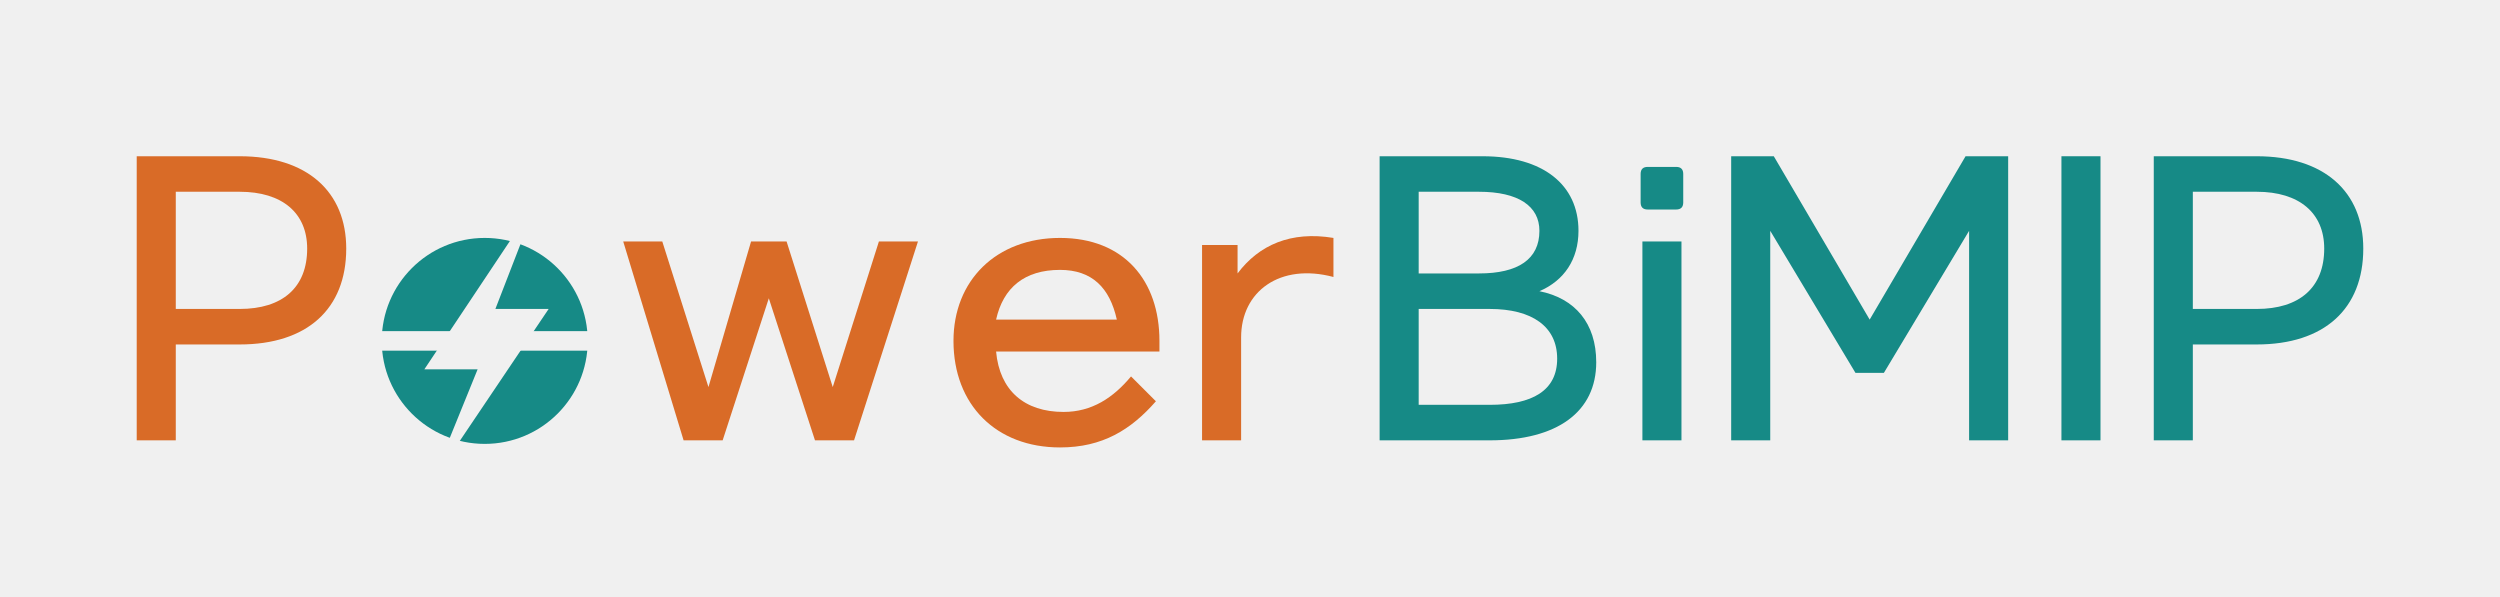
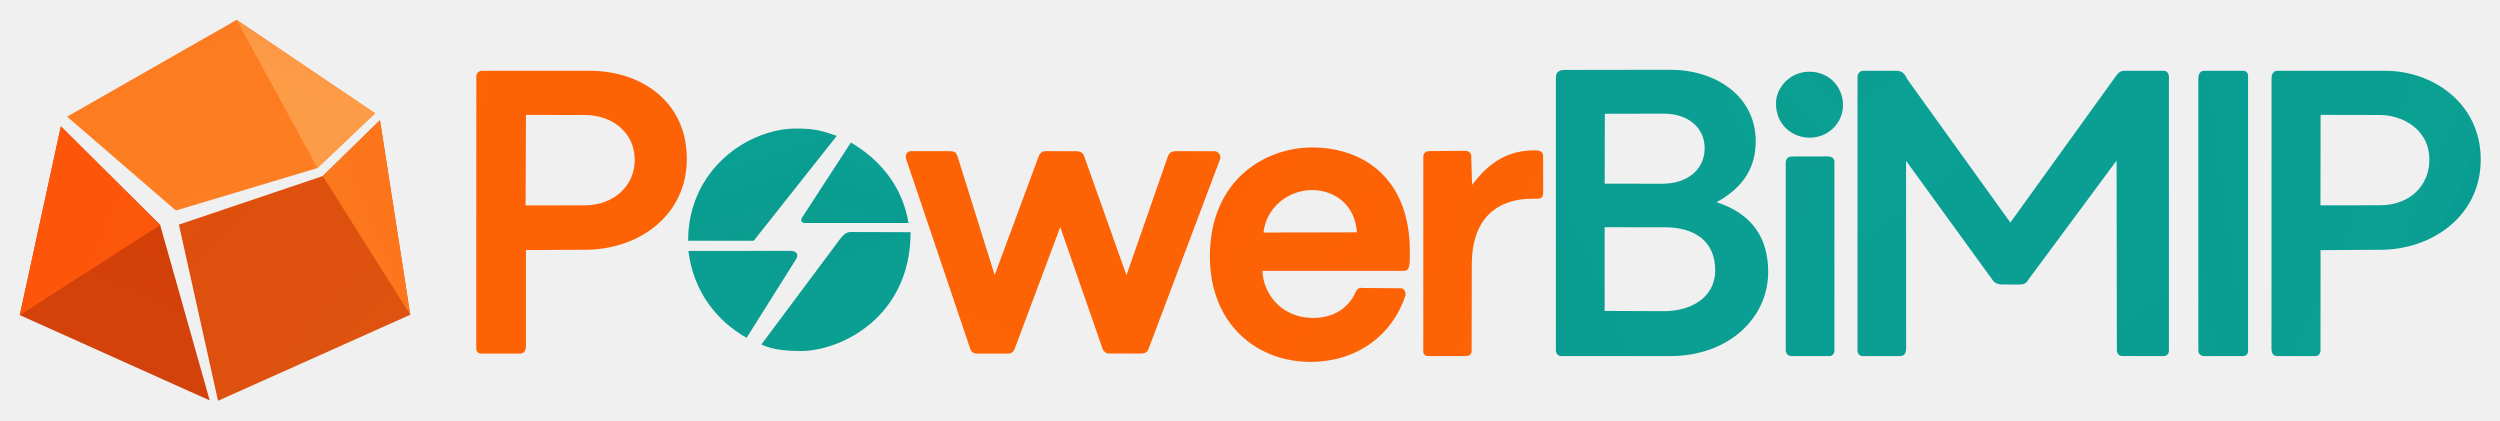
- <svg xmlns="http://www.w3.org/2000/svg" width="704" height="168" viewBox="0 0 704 168" role="img" aria-labelledby="logo-title logo-description">
-   <path fill="#D96B27" fill-rule="evenodd" transform="translate(38.5 44)" d="M0 80V0H29C48 0 59 10 59 26C59 43 48 53 29 53H11V80Z M11 10V43H29C41 43 48 37 48 26C48 16 41 10 29 10Z" />
-   <g id="bilevel-o" transform="translate(136.5 96)">
-     <defs>
-       <mask id="bilevel-cut" maskUnits="userSpaceOnUse" x="-32" y="-40" width="64" height="80">
-         <rect x="-32" y="-40" width="64" height="80" fill="white" />
-         <path d="M15 -40 -17 8 -2 8 -15 40 18 -9 3 -9Z" fill="black" />
-         <path d="M-32 0H32" stroke="black" stroke-width="5.5" />
-       </mask>
-     </defs>
-     <circle r="29" fill="#168A86" mask="url(#bilevel-cut)" />
+ <svg xmlns="http://www.w3.org/2000/svg" width="2085" height="351" viewBox="48 169 2085 351" version="1.1">
+   <defs>
+     <linearGradient id="icon-top-main-gradient" gradientUnits="userSpaceOnUse" x1="226.46" y1="334.052" x2="200.288" y2="199.725">
+       <stop offset="0" stop-color="#FD7D21" stop-opacity="0.992" />
+       <stop offset="0.125" stop-color="#FD7D20" stop-opacity="0.994" />
+       <stop offset="0.25" stop-color="#FD7D20" stop-opacity="0.995" />
+       <stop offset="0.375" stop-color="#FD7D20" stop-opacity="0.995" />
+       <stop offset="0.5" stop-color="#FD7C1F" stop-opacity="0.995" />
+       <stop offset="0.625" stop-color="#FD7C1F" stop-opacity="0.995" />
+       <stop offset="0.75" stop-color="#FD7B1F" stop-opacity="0.994" />
+       <stop offset="0.875" stop-color="#FD7B1E" stop-opacity="0.992" />
+       <stop offset="1" stop-color="#FD7A1E" stop-opacity="0.99" />
+     </linearGradient>
+     <linearGradient id="icon-top-facet-gradient" gradientUnits="userSpaceOnUse" x1="291.662" y1="293.903" x2="320.534" y2="223.917">
+       <stop offset="0" stop-color="#FD9D47" stop-opacity="0.991" />
+       <stop offset="0.125" stop-color="#FD9C47" stop-opacity="0.992" />
+       <stop offset="0.25" stop-color="#FD9C47" stop-opacity="0.992" />
+       <stop offset="0.375" stop-color="#FD9C47" stop-opacity="0.993" />
+       <stop offset="0.5" stop-color="#FD9C47" stop-opacity="0.993" />
+       <stop offset="0.625" stop-color="#FD9C47" stop-opacity="0.993" />
+       <stop offset="0.75" stop-color="#FD9B47" stop-opacity="0.992" />
+       <stop offset="0.875" stop-color="#FD9A46" stop-opacity="0.99" />
+       <stop offset="1" stop-color="#FD9844" stop-opacity="0.987" />
+     </linearGradient>
+     <clipPath id="icon-top-boundary">
+       <path d="M194.689 344.56 L103.962 266.279 L245.394 185.556 L360.822 263.484 L312.722 309.171 L194.689 344.56 Z" />
+     </clipPath>
+     <linearGradient id="icon-left-main-gradient" gradientUnits="userSpaceOnUse" x1="141.63" y1="463.14" x2="184.267" y2="366.032">
+       <stop offset="0" stop-color="#D44109" stop-opacity="0.991" />
+       <stop offset="0.125" stop-color="#D34108" stop-opacity="0.993" />
+       <stop offset="0.25" stop-color="#D24008" stop-opacity="0.994" />
+       <stop offset="0.375" stop-color="#D24008" stop-opacity="0.994" />
+       <stop offset="0.5" stop-color="#D24008" stop-opacity="0.994" />
+       <stop offset="0.625" stop-color="#D23F07" stop-opacity="0.993" />
+       <stop offset="0.75" stop-color="#D23F07" stop-opacity="0.992" />
+       <stop offset="0.875" stop-color="#D23F06" stop-opacity="0.991" />
+       <stop offset="1" stop-color="#D23E06" stop-opacity="0.99" />
+     </linearGradient>
+     <linearGradient id="icon-left-facet-gradient" gradientUnits="userSpaceOnUse" x1="166.714" y1="375.177" x2="78.24" y2="338.294">
+       <stop offset="0" stop-color="#FC570B" stop-opacity="0.99" />
+       <stop offset="0.125" stop-color="#FD570B" stop-opacity="0.991" />
+       <stop offset="0.25" stop-color="#FD570B" stop-opacity="0.992" />
+       <stop offset="0.375" stop-color="#FD560B" stop-opacity="0.992" />
+       <stop offset="0.5" stop-color="#FD560B" stop-opacity="0.993" />
+       <stop offset="0.625" stop-color="#FD560A" stop-opacity="0.993" />
+       <stop offset="0.75" stop-color="#FD560A" stop-opacity="0.992" />
+       <stop offset="0.875" stop-color="#FD560A" stop-opacity="0.991" />
+       <stop offset="1" stop-color="#FD560A" stop-opacity="0.988" />
+     </linearGradient>
+     <clipPath id="icon-left-boundary">
+       <path d="M222.882 502.94 L64.508 431.801 L98.782 274.388 L181.592 356.671 L222.882 502.94 Z" />
+     </clipPath>
+     <linearGradient id="icon-right-main-gradient" gradientUnits="userSpaceOnUse" x1="217.603" y1="343.387" x2="348.882" y2="466.434">
+       <stop offset="0" stop-color="#DE4D0B" stop-opacity="0.989" />
+       <stop offset="0.125" stop-color="#DE4E0B" stop-opacity="0.992" />
+       <stop offset="0.25" stop-color="#DE4F0C" stop-opacity="0.994" />
+       <stop offset="0.375" stop-color="#DE4F0C" stop-opacity="0.995" />
+       <stop offset="0.5" stop-color="#DE4F0C" stop-opacity="0.995" />
+       <stop offset="0.625" stop-color="#DE4F0C" stop-opacity="0.994" />
+       <stop offset="0.75" stop-color="#DE500D" stop-opacity="0.993" />
+       <stop offset="0.875" stop-color="#DE510D" stop-opacity="0.992" />
+       <stop offset="1" stop-color="#DF520E" stop-opacity="0.992" />
+     </linearGradient>
+     <linearGradient id="icon-right-facet-gradient" gradientUnits="userSpaceOnUse" x1="334.523" y1="344.95" x2="381.729" y2="324.999">
+       <stop offset="0" stop-color="#FC761C" stop-opacity="0.992" />
+       <stop offset="0.125" stop-color="#FD771D" stop-opacity="0.992" />
+       <stop offset="0.25" stop-color="#FD771D" stop-opacity="0.992" />
+       <stop offset="0.375" stop-color="#FD761D" stop-opacity="0.992" />
+       <stop offset="0.5" stop-color="#FD761C" stop-opacity="0.992" />
+       <stop offset="0.625" stop-color="#FD751B" stop-opacity="0.991" />
+       <stop offset="0.75" stop-color="#FD751B" stop-opacity="0.991" />
+       <stop offset="0.875" stop-color="#FD751B" stop-opacity="0.99" />
+       <stop offset="1" stop-color="#FD761B" stop-opacity="0.99" />
+     </linearGradient>
+     <clipPath id="icon-right-boundary">
+       <path d="M229.838 503.251 L197.224 356.329 L317.152 315.837 L364.892 269.263 L390.137 431.507 L229.838 503.251 Z" />
+     </clipPath>
+     <linearGradient id="P-orange-gradient" gradientUnits="userSpaceOnUse" x1="435.071" y1="306.296" x2="610.59" y2="340.614">
+       <stop offset="0" stop-color="#FD6101" stop-opacity="0.99" />
+       <stop offset="0.125" stop-color="#FD6102" stop-opacity="0.991" />
+       <stop offset="0.25" stop-color="#FD6102" stop-opacity="0.992" />
+       <stop offset="0.375" stop-color="#FD6102" stop-opacity="0.992" />
+       <stop offset="0.5" stop-color="#FD6102" stop-opacity="0.992" />
+       <stop offset="0.625" stop-color="#FD6102" stop-opacity="0.992" />
+       <stop offset="0.75" stop-color="#FD6102" stop-opacity="0.992" />
+       <stop offset="0.875" stop-color="#FD6203" stop-opacity="0.992" />
+       <stop offset="1" stop-color="#FD6204" stop-opacity="0.993" />
+     </linearGradient>
+     <linearGradient id="o-upper-left-gradient" gradientUnits="userSpaceOnUse" x1="666.138" y1="291.299" x2="689.274" y2="360.565">
+       <stop offset="0" stop-color="#089E92" stop-opacity="0.989" />
+       <stop offset="0.125" stop-color="#089F92" stop-opacity="0.992" />
+       <stop offset="0.25" stop-color="#089E91" stop-opacity="0.994" />
+       <stop offset="0.375" stop-color="#089E91" stop-opacity="0.995" />
+       <stop offset="0.5" stop-color="#089D91" stop-opacity="0.995" />
+       <stop offset="0.625" stop-color="#089D90" stop-opacity="0.995" />
+       <stop offset="0.75" stop-color="#089C8F" stop-opacity="0.994" />
+       <stop offset="0.875" stop-color="#089C8F" stop-opacity="0.993" />
+       <stop offset="1" stop-color="#089D8E" stop-opacity="0.991" />
+     </linearGradient>
+     <linearGradient id="o-upper-right-gradient" gradientUnits="userSpaceOnUse" x1="773.57" y1="298.016" x2="753.622" y2="360.168">
+       <stop offset="0" stop-color="#099F93" stop-opacity="0.986" />
+       <stop offset="0.125" stop-color="#089F92" stop-opacity="0.99" />
+       <stop offset="0.25" stop-color="#089E92" stop-opacity="0.992" />
+       <stop offset="0.375" stop-color="#089E91" stop-opacity="0.994" />
+       <stop offset="0.5" stop-color="#089D91" stop-opacity="0.995" />
+       <stop offset="0.625" stop-color="#089D90" stop-opacity="0.995" />
+       <stop offset="0.75" stop-color="#089C90" stop-opacity="0.994" />
+       <stop offset="0.875" stop-color="#089C8F" stop-opacity="0.993" />
+       <stop offset="1" stop-color="#079C8E" stop-opacity="0.99" />
+     </linearGradient>
+     <linearGradient id="o-lower-right-gradient" gradientUnits="userSpaceOnUse" x1="764.323" y1="444.985" x2="738.451" y2="373.292">
+       <stop offset="0" stop-color="#079E90" stop-opacity="0.992" />
+       <stop offset="0.125" stop-color="#089E91" stop-opacity="0.993" />
+       <stop offset="0.25" stop-color="#089E91" stop-opacity="0.993" />
+       <stop offset="0.375" stop-color="#089E91" stop-opacity="0.994" />
+       <stop offset="0.5" stop-color="#089E91" stop-opacity="0.994" />
+       <stop offset="0.625" stop-color="#089E90" stop-opacity="0.994" />
+       <stop offset="0.75" stop-color="#089D90" stop-opacity="0.994" />
+       <stop offset="0.875" stop-color="#079C8F" stop-opacity="0.992" />
+       <stop offset="1" stop-color="#079B8E" stop-opacity="0.99" />
+     </linearGradient>
+     <linearGradient id="o-lower-left-gradient" gradientUnits="userSpaceOnUse" x1="639.132" y1="417.481" x2="708.487" y2="384.581">
+       <stop offset="0" stop-color="#089E91" stop-opacity="0.992" />
+       <stop offset="0.125" stop-color="#089E91" stop-opacity="0.992" />
+       <stop offset="0.25" stop-color="#089E91" stop-opacity="0.993" />
+       <stop offset="0.375" stop-color="#089E90" stop-opacity="0.993" />
+       <stop offset="0.5" stop-color="#089E90" stop-opacity="0.993" />
+       <stop offset="0.625" stop-color="#089D90" stop-opacity="0.992" />
+       <stop offset="0.75" stop-color="#089D90" stop-opacity="0.99" />
+       <stop offset="0.875" stop-color="#089C90" stop-opacity="0.987" />
+       <stop offset="1" stop-color="#089B8F" stop-opacity="0.983" />
+     </linearGradient>
+     <linearGradient id="w-gradient" gradientUnits="userSpaceOnUse" x1="886.908" y1="471.794" x2="987.579" y2="263.733">
+       <stop offset="0" stop-color="#FD6302" stop-opacity="0.993" />
+       <stop offset="0.125" stop-color="#FD6202" stop-opacity="0.993" />
+       <stop offset="0.25" stop-color="#FD6102" stop-opacity="0.993" />
+       <stop offset="0.375" stop-color="#FD6102" stop-opacity="0.992" />
+       <stop offset="0.5" stop-color="#FD6102" stop-opacity="0.992" />
+       <stop offset="0.625" stop-color="#FD6102" stop-opacity="0.992" />
+       <stop offset="0.75" stop-color="#FD6102" stop-opacity="0.992" />
+       <stop offset="0.875" stop-color="#FD6102" stop-opacity="0.991" />
+       <stop offset="1" stop-color="#FD6202" stop-opacity="0.99" />
+     </linearGradient>
+     <linearGradient id="e-gradient" gradientUnits="userSpaceOnUse" x1="1212.669" y1="424.533" x2="1069.673" y2="339.574">
+       <stop offset="0" stop-color="#FD6203" stop-opacity="0.991" />
+       <stop offset="0.125" stop-color="#FD6102" stop-opacity="0.991" />
+       <stop offset="0.25" stop-color="#FD6102" stop-opacity="0.991" />
+       <stop offset="0.375" stop-color="#FD6002" stop-opacity="0.992" />
+       <stop offset="0.5" stop-color="#FD6102" stop-opacity="0.992" />
+       <stop offset="0.625" stop-color="#FD6102" stop-opacity="0.992" />
+       <stop offset="0.75" stop-color="#FD6102" stop-opacity="0.991" />
+       <stop offset="0.875" stop-color="#FD6002" stop-opacity="0.991" />
+       <stop offset="1" stop-color="#FD5F01" stop-opacity="0.991" />
+     </linearGradient>
+     <linearGradient id="r-gradient" gradientUnits="userSpaceOnUse" x1="1220.002" y1="345.301" x2="1308.212" y2="382.853">
+       <stop offset="0" stop-color="#FD5F01" stop-opacity="0.99" />
+       <stop offset="0.125" stop-color="#FD6001" stop-opacity="0.991" />
+       <stop offset="0.25" stop-color="#FD6002" stop-opacity="0.992" />
+       <stop offset="0.375" stop-color="#FD6002" stop-opacity="0.992" />
+       <stop offset="0.5" stop-color="#FD6102" stop-opacity="0.992" />
+       <stop offset="0.625" stop-color="#FD6102" stop-opacity="0.992" />
+       <stop offset="0.75" stop-color="#FD6203" stop-opacity="0.992" />
+       <stop offset="0.875" stop-color="#FD6203" stop-opacity="0.992" />
+       <stop offset="1" stop-color="#FD6304" stop-opacity="0.992" />
+     </linearGradient>
+     <linearGradient id="B-gradient" gradientUnits="userSpaceOnUse" x1="1521.51" y1="306.18" x2="1320.801" y2="392.221">
+       <stop offset="0" stop-color="#089F91" stop-opacity="0.992" />
+       <stop offset="0.125" stop-color="#089E91" stop-opacity="0.992" />
+       <stop offset="0.25" stop-color="#089E91" stop-opacity="0.992" />
+       <stop offset="0.375" stop-color="#089E91" stop-opacity="0.993" />
+       <stop offset="0.5" stop-color="#089E91" stop-opacity="0.993" />
+       <stop offset="0.625" stop-color="#089D91" stop-opacity="0.994" />
+       <stop offset="0.75" stop-color="#089D91" stop-opacity="0.994" />
+       <stop offset="0.875" stop-color="#089D90" stop-opacity="0.995" />
+       <stop offset="1" stop-color="#089C90" stop-opacity="0.995" />
+     </linearGradient>
+     <linearGradient id="i-dot-gradient" gradientUnits="userSpaceOnUse" x1="1539.941" y1="273.009" x2="1574.446" y2="239.444">
+       <stop offset="0" stop-color="#089D8F" stop-opacity="0.989" />
+       <stop offset="0.125" stop-color="#089E90" stop-opacity="0.99" />
+       <stop offset="0.25" stop-color="#089E91" stop-opacity="0.991" />
+       <stop offset="0.375" stop-color="#089F91" stop-opacity="0.992" />
+       <stop offset="0.5" stop-color="#089F92" stop-opacity="0.992" />
+       <stop offset="0.625" stop-color="#089F92" stop-opacity="0.993" />
+       <stop offset="0.75" stop-color="#089F92" stop-opacity="0.992" />
+       <stop offset="0.875" stop-color="#089E91" stop-opacity="0.992" />
+       <stop offset="1" stop-color="#079D90" stop-opacity="0.99" />
+     </linearGradient>
+     <linearGradient id="i-stem-gradient" gradientUnits="userSpaceOnUse" x1="1518.881" y1="368.735" x2="1596.722" y2="396.579">
+       <stop offset="0" stop-color="#089D8F" stop-opacity="0.984" />
+       <stop offset="0.125" stop-color="#089C8F" stop-opacity="0.99" />
+       <stop offset="0.25" stop-color="#089C8F" stop-opacity="0.993" />
+       <stop offset="0.375" stop-color="#089D90" stop-opacity="0.994" />
+       <stop offset="0.5" stop-color="#089D91" stop-opacity="0.994" />
+       <stop offset="0.625" stop-color="#089D91" stop-opacity="0.994" />
+       <stop offset="0.75" stop-color="#089E92" stop-opacity="0.994" />
+       <stop offset="0.875" stop-color="#089E92" stop-opacity="0.995" />
+       <stop offset="1" stop-color="#089D92" stop-opacity="0.997" />
+     </linearGradient>
+     <linearGradient id="M-gradient" gradientUnits="userSpaceOnUse" x1="1836.683" y1="474.011" x2="1628.654" y2="211.021">
+       <stop offset="0" stop-color="#089D91" stop-opacity="0.995" />
+       <stop offset="0.125" stop-color="#089D91" stop-opacity="0.994" />
+       <stop offset="0.25" stop-color="#089D91" stop-opacity="0.994" />
+       <stop offset="0.375" stop-color="#089E91" stop-opacity="0.994" />
+       <stop offset="0.5" stop-color="#089E91" stop-opacity="0.994" />
+       <stop offset="0.625" stop-color="#089E91" stop-opacity="0.994" />
+       <stop offset="0.75" stop-color="#089F92" stop-opacity="0.994" />
+       <stop offset="0.875" stop-color="#089F92" stop-opacity="0.994" />
+       <stop offset="1" stop-color="#089E91" stop-opacity="0.994" />
+     </linearGradient>
+     <linearGradient id="I-gradient" gradientUnits="userSpaceOnUse" x1="1870.347" y1="351.071" x2="1933.579" y2="342.394">
+       <stop offset="0" stop-color="#089E8F" stop-opacity="0.992" />
+       <stop offset="0.125" stop-color="#089D90" stop-opacity="0.994" />
+       <stop offset="0.25" stop-color="#089D91" stop-opacity="0.995" />
+       <stop offset="0.375" stop-color="#089D91" stop-opacity="0.995" />
+       <stop offset="0.5" stop-color="#089D91" stop-opacity="0.995" />
+       <stop offset="0.625" stop-color="#089E91" stop-opacity="0.994" />
+       <stop offset="0.75" stop-color="#089E91" stop-opacity="0.993" />
+       <stop offset="0.875" stop-color="#079E92" stop-opacity="0.992" />
+       <stop offset="1" stop-color="#079D92" stop-opacity="0.99" />
+     </linearGradient>
+     <linearGradient id="P-teal-gradient" gradientUnits="userSpaceOnUse" x1="1924.763" y1="284.539" x2="2095.07" y2="358.949">
+       <stop offset="0" stop-color="#089E90" stop-opacity="0.991" />
+       <stop offset="0.125" stop-color="#089E91" stop-opacity="0.993" />
+       <stop offset="0.25" stop-color="#089E91" stop-opacity="0.994" />
+       <stop offset="0.375" stop-color="#089E91" stop-opacity="0.994" />
+       <stop offset="0.5" stop-color="#089E91" stop-opacity="0.993" />
+       <stop offset="0.625" stop-color="#089F91" stop-opacity="0.993" />
+       <stop offset="0.75" stop-color="#089F91" stop-opacity="0.993" />
+       <stop offset="0.875" stop-color="#089E91" stop-opacity="0.993" />
+       <stop offset="1" stop-color="#079D92" stop-opacity="0.995" />
+     </linearGradient>
+   </defs>
+   <g id="geometric-icon">
+     <g id="icon-top" clip-path="url(#icon-top-boundary)">
+       <path id="icon-top-main" d="M194.689 344.56 L103.962 266.279 L245.394 185.556 L360.822 263.484 L312.722 309.171 L194.689 344.56 Z" fill="url(#icon-top-main-gradient)" />
+       <path id="icon-top-facet" d="M245.394 185.556 L360.822 263.484 L312.722 309.171 Z" fill="url(#icon-top-facet-gradient)" />
+     </g>
+     <g id="icon-left" clip-path="url(#icon-left-boundary)">
+       <path id="icon-left-main" d="M222.882 502.94 L64.508 431.801 L98.782 274.388 L181.592 356.671 L222.882 502.94 Z" fill="url(#icon-left-main-gradient)" />
+       <path id="icon-left-facet" d="M64.508 431.801 L98.782 274.388 L181.592 356.671 Z" fill="url(#icon-left-facet-gradient)" />
+     </g>
+     <g id="icon-right" clip-path="url(#icon-right-boundary)">
+       <path id="icon-right-main" d="M229.838 503.251 L197.224 356.329 L317.152 315.837 L364.892 269.263 L390.137 431.507 L229.838 503.251 Z" fill="url(#icon-right-main-gradient)" />
+       <path id="icon-right-facet" d="M317.152 315.837 L364.892 269.263 L390.137 431.507 Z" fill="url(#icon-right-facet-gradient)" />
+     </g>
  </g>
-   <path fill="#D96B27" fill-rule="evenodd" transform="translate(175.5 44)" d="M0 24H11L24 65L36 24H46L59 65L72 24H83L65 80H54L41 40L28 80H17Z" />
-   <path fill="#D96B27" fill-rule="evenodd" transform="translate(268.5 44)" d="M58 55H12C13 66 20 72 31 72C39 72 45 68 50 62L57 69C50 77 42 82 30 82C12 82 0 70 0 52C0 35 12 23 30 23C48 23 58 35 58 52Z M12 46H46C44 37 39 32 30 32C20 32 14 37 12 46Z" />
-   <path fill="#D96B27" fill-rule="evenodd" transform="translate(338.5 44)" d="M0 80V25H10V33C16 25 25 21 37 23V34C22 30 11 38 11 51V80Z" />
-   <path fill="#168A86" fill-rule="evenodd" transform="translate(388.5 44)" d="M0 80V0H29C46 0 56 8 56 21C56 29 52 35 45 38C55 40 61 47 61 58C61 72 50 80 31 80Z M11 10V33H28C39 33 45 29 45 21C45 14 39 10 28 10Z M11 43V70H31C43 70 50 66 50 57C50 48 43 43 31 43Z" />
-   <path fill="#168A86" fill-rule="evenodd" transform="translate(462.5 44)" d="M0 24H11V80H0Z M1.5 3H9.5Q11.5 3 11.5 5V13Q11.5 15 9.5 15H1.5Q-.5 15 -.5 13V5Q-.5 3 1.5 3Z" />
-   <path fill="#168A86" fill-rule="evenodd" transform="translate(487.5 44)" d="M0 80V0H12L39 46L66 0H78V80H67V21L43 61H35L11 21V80Z" />
-   <path fill="#168A86" fill-rule="evenodd" transform="translate(580.5 44)" d="M0 0H11V80H0Z" />
-   <path fill="#168A86" fill-rule="evenodd" transform="translate(606.5 44)" d="M0 80V0H29C48 0 59 10 59 26C59 43 48 53 29 53H11V80Z M11 10V43H29C41 43 48 37 48 26C48 16 41 10 29 10Z" />
+   <g id="outlined-wordmark">
+     <path id="P-orange" d="M449.664 228.071 L540.224 228.051 C581.537 228.042 620.819 252.906 620.819 301.461 C620.819 348.889 580.58 377.037 536.8 377.286 L486.631 377.57 L486.646 457.62 C486.647 461.359 485.01 463.924 481.57 463.922 L449.379 463.901 C447.172 463.899 445.209 462.327 445.21 459.944 L445.264 232.235 C445.265 230.796 446.941 228.072 449.664 228.071 Z M486.638 264.856 L535.8 264.924 C558.347 264.955 577.369 279.261 577.369 302.478 C577.369 324.413 559.347 340.224 535.8 340.253 L486.339 340.314 L486.638 264.856 Z" fill="url(#P-orange-gradient)" fill-rule="evenodd" />
+     <path id="o-upper-left" d="M621.892 369.77 C621.892 310.522 671.725 276.206 712.07 276.206 C729.788 276.206 734.384 278.67 745.876 282.299 L676.61 369.789 L621.892 369.77 Z" fill="url(#o-upper-left-gradient)" fill-rule="evenodd" />
+     <path id="o-upper-right" d="M757.622 287.888 C784.756 303.663 801.243 327.528 805.676 354.959 L719.177 354.987 C716.237 354.988 715.619 352.478 716.856 350.576 L757.622 287.888 Z" fill="url(#o-upper-right-gradient)" fill-rule="evenodd" />
+     <path id="o-lower-right" d="M807.437 362.646 C807.437 433.489 749.324 461.768 715.718 461.768 C691.986 461.768 685.171 456.935 682.98 456.289 L748.615 368.342 C753.081 362.359 756.057 362.496 758.2 362.502 L807.437 362.646 Z" fill="url(#o-lower-right-gradient)" fill-rule="evenodd" />
+     <path id="o-lower-left" d="M622.112 378.261 L707.131 378.243 C713.538 378.242 713.79 382.177 711.889 385.2 L670.667 450.742 C646.218 436.972 626.272 412.579 622.112 378.261 Z" fill="url(#o-lower-left-gradient)" fill-rule="evenodd" />
+     <path id="w" d="M803.583 301.188 C802.759 298.745 804.394 295.045 807.468 295.046 L838.468 295.061 C843.372 295.063 845.254 295.174 846.616 299.528 L877.55 398.445 L914.352 299.137 C915.371 296.388 917.851 295.05 919.926 295.054 L945.949 295.104 C948.049 295.108 951.015 296.005 951.976 298.707 L987.488 398.563 L1021.902 299.751 C1023.059 296.427 1024.867 295.072 1029.065 295.072 L1060.759 295.076 C1064.51 295.076 1066.485 299.267 1065.659 301.457 L1006.008 459.645 C1004.934 462.493 1003.39 463.856 999.232 463.859 L973.008 463.874 C970.565 463.875 968.303 462.012 967.589 459.96 L932.241 358.366 L894.302 459.732 C893.258 462.52 891.447 463.869 888.688 463.874 L863.002 463.919 C860.073 463.924 858.125 462.777 857.025 459.517 L803.583 301.188 Z" fill="url(#w-gradient)" fill-rule="evenodd" />
+     <path id="e" d="M1140.8 470.802 C1096.1 470.802 1057.052 439.303 1057.052 382.86 C1057.052 318.844 1103.352 291.978 1142.194 291.978 C1185.045 291.978 1223.841 317.709 1223.841 378.8 C1223.841 389.458 1224.108 394.904 1218.616 394.905 L1100.956 394.93 C1100.956 410.528 1113.895 434.147 1143.484 434.147 C1159.702 434.147 1172.702 426.257 1178.826 412.173 C1180.599 408.094 1184.867 409.173 1184.877 409.173 L1216.491 409.411 C1219.037 409.43 1220.959 413.003 1219.97 415.955 C1209.052 448.527 1179.875 470.802 1140.8 470.802 Z M1101.767 362.939 C1103.815 342.66 1121.802 327.52 1142.288 327.52 C1161.02 327.52 1178.259 339.82 1179.651 362.777 L1101.767 362.939 Z" fill="url(#e-gradient)" fill-rule="evenodd" />
+     <path id="r" d="M1240.461 295.002 L1269.975 294.774 C1274.056 294.743 1274.978 297.967 1274.982 298.085 L1275.708 323.226 C1290.984 302.858 1307.097 294.389 1327.954 294.389 C1334.131 294.389 1334.96 296.529 1334.963 299.82 L1334.994 329.942 C1335 335.603 1330.809 334.691 1326.8 334.691 C1292.23 334.691 1275.539 355.564 1275.476 389.2 L1275.341 461.923 C1275.337 463.977 1273.714 465.958 1270.751 465.958 L1239.197 465.96 C1236.269 465.96 1235.022 463.969 1235.023 462.231 L1235.059 299.17 C1235.06 297.217 1236.687 295.031 1240.461 295.002 Z" fill="url(#r-gradient)" fill-rule="evenodd" />
+     <path id="B" d="M1352.5 227.317 L1441.221 227.189 C1477.548 227.136 1512.267 248.212 1512.267 286.846 C1512.267 308.387 1502.234 325.283 1479.586 337.631 C1509.245 347.215 1522.668 367.457 1522.668 395.82 C1522.668 433.988 1489.915 465.965 1440.944 465.959 L1349.62 465.948 C1347.935 465.948 1345.612 464.335 1345.612 460.912 L1345.614 233.457 C1345.614 230.254 1347.307 227.325 1352.5 227.317 Z M1386.437 263.89 L1435.302 263.775 C1455.918 263.727 1469.683 275.442 1469.683 292.695 C1469.683 310.42 1455.12 322.266 1434.309 322.233 L1386.313 322.156 L1386.437 263.89 Z M1386.263 358.507 L1436.149 358.524 C1462.545 358.533 1478.472 371.146 1478.472 394.311 C1478.472 418.089 1457.072 428.613 1435.446 428.52 L1386.266 428.308 L1386.263 358.507 Z" fill="url(#B-gradient)" fill-rule="evenodd" />
+     <path id="i-dot" d="M1557.145 228.796 C1573.354 228.796 1585.072 241.428 1585.072 256.633 C1585.072 271.838 1572.529 283.833 1557.266 283.833 C1542.945 283.833 1529.147 273.305 1529.147 255.221 C1529.147 242.198 1540.633 228.796 1557.145 228.796 Z" fill="url(#i-dot-gradient)" fill-rule="evenodd" />
+     <path id="i-stem" d="M1537.304 304.808 C1537.304 301.9 1538.773 299.539 1542.349 299.53 L1572.303 299.451 C1576.67 299.439 1577.916 301.969 1577.916 303.695 L1577.904 461.187 C1577.904 464.742 1575.459 465.968 1573.876 465.967 L1541.584 465.941 C1538.887 465.939 1537.3 463.112 1537.3 461.054 L1537.304 304.808 Z" fill="url(#i-stem-gradient)" fill-rule="evenodd" />
+     <path id="M" d="M1597.184 232.531 C1597.185 231.371 1598.672 228.06 1601.791 228.059 L1629.699 228.05 C1636.417 228.047 1637.532 233.506 1639.093 235.675 L1724.629 354.611 L1812.274 233 C1814.527 229.873 1816.058 228.053 1819.918 228.055 L1853.026 228.067 C1854.457 228.068 1856.885 229.624 1856.885 233.022 L1856.894 461.36 C1856.894 464.483 1854.675 465.961 1852.496 465.959 L1817.806 465.924 C1814.979 465.921 1813.477 463.418 1813.473 460.98 L1813.23 302.911 L1740.143 401.556 C1738.601 403.637 1738.209 406.349 1731.426 406.314 L1718.771 406.25 C1718.761 406.25 1712.907 406.798 1710.199 403.067 L1637.646 303.092 L1637.72 459.293 C1637.723 465.486 1634.563 465.965 1632.057 465.965 L1601.502 465.973 C1599.343 465.974 1597.139 464.542 1597.139 461.159 L1597.184 232.531 Z" fill="url(#M-gradient)" fill-rule="evenodd" />
+     <path id="I" d="M1881.389 235.197 C1881.388 230.268 1883.154 228.071 1886.307 228.07 L1919.448 228.056 C1920.85 228.056 1922.887 229.613 1922.887 232.198 L1922.887 462.051 C1922.887 463.842 1921.29 465.948 1918.857 465.949 L1886.183 465.964 C1883.257 465.965 1881.417 463.88 1881.417 461.278 L1881.389 235.197 Z" fill="url(#I-gradient)" fill-rule="evenodd" />
+     <path id="P-teal" d="M1947.487 228.038 L2037.578 228.05 C2076.33 228.056 2116.925 254.681 2116.925 302.084 C2116.925 349.456 2075.961 377.071 2033.8 377.317 L1983.339 377.612 L1983.3 461.526 C1983.299 463.637 1981.666 465.991 1978.903 465.988 L1947.133 465.952 C1944.933 465.95 1942.414 464.862 1942.415 459.726 L1942.46 234.552 C1942.461 230.564 1944.155 228.038 1947.487 228.038 Z M1983.368 264.805 L2032.8 264.901 C2050.236 264.934 2074.103 275.643 2074.103 302.495 C2074.103 322.347 2059.21 340.176 2032.8 340.204 L1983.269 340.256 L1983.368 264.805 Z" fill="url(#P-teal-gradient)" fill-rule="evenodd" />
+   </g>
</svg>
